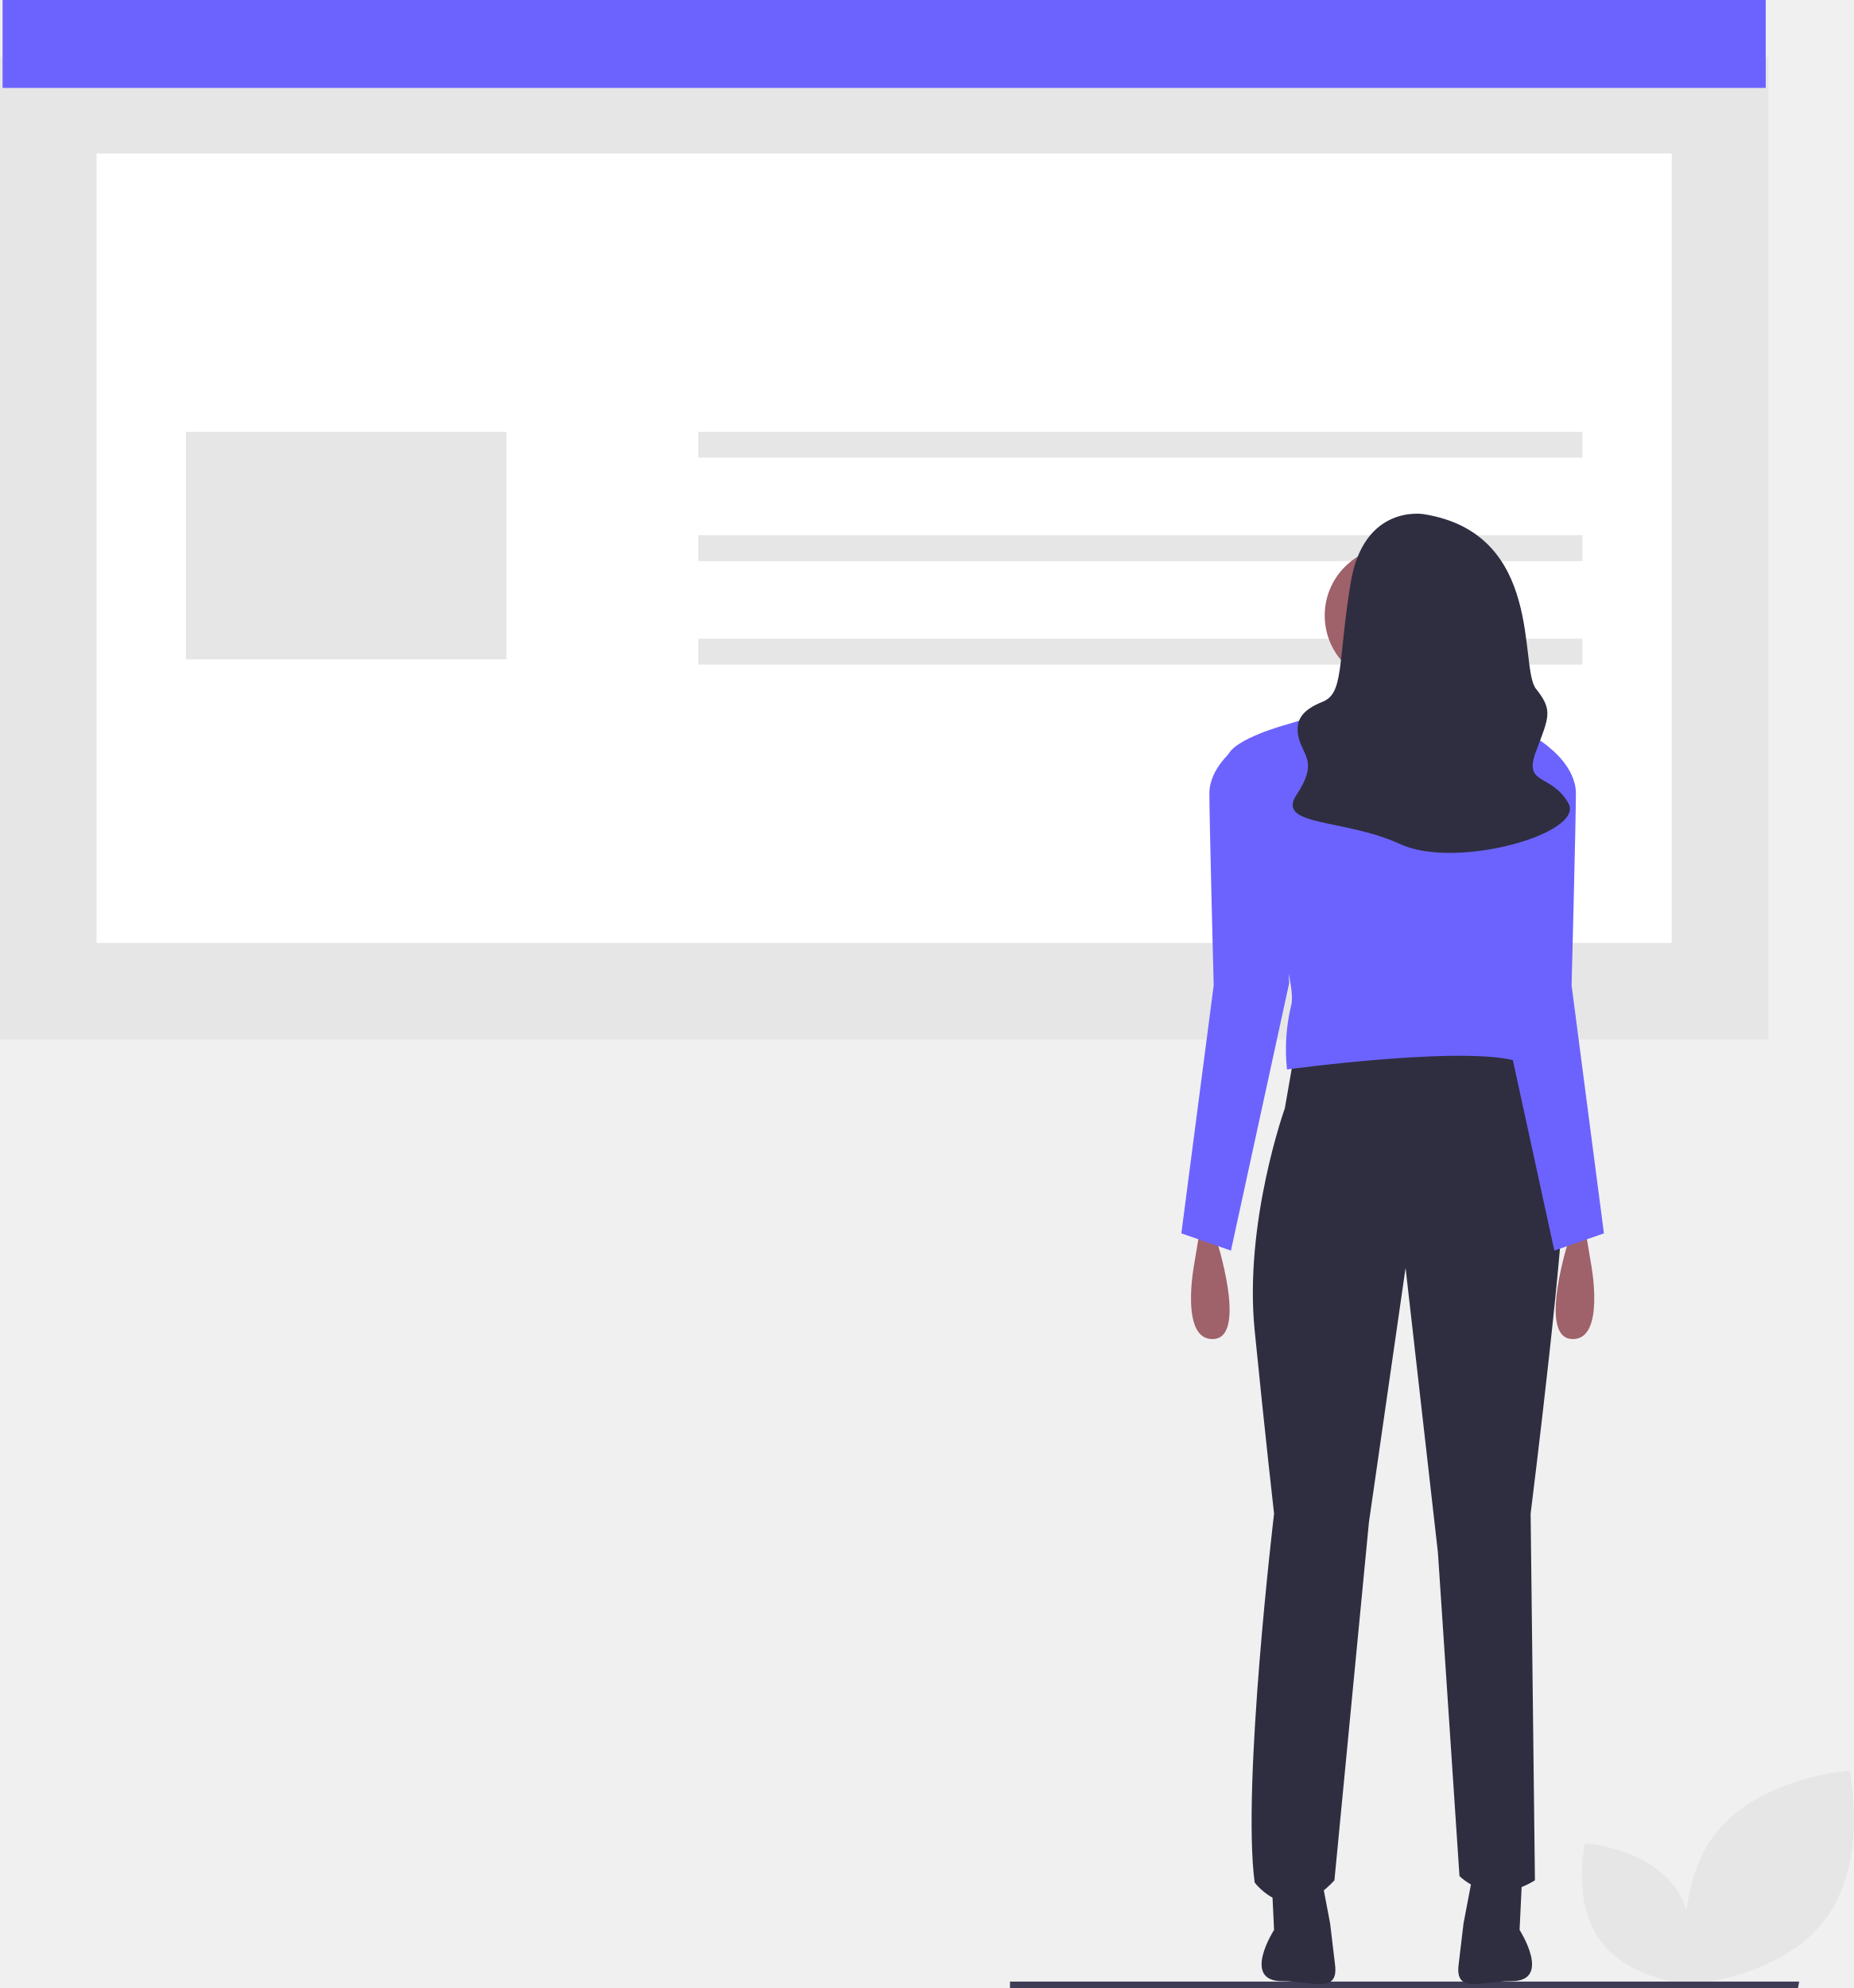
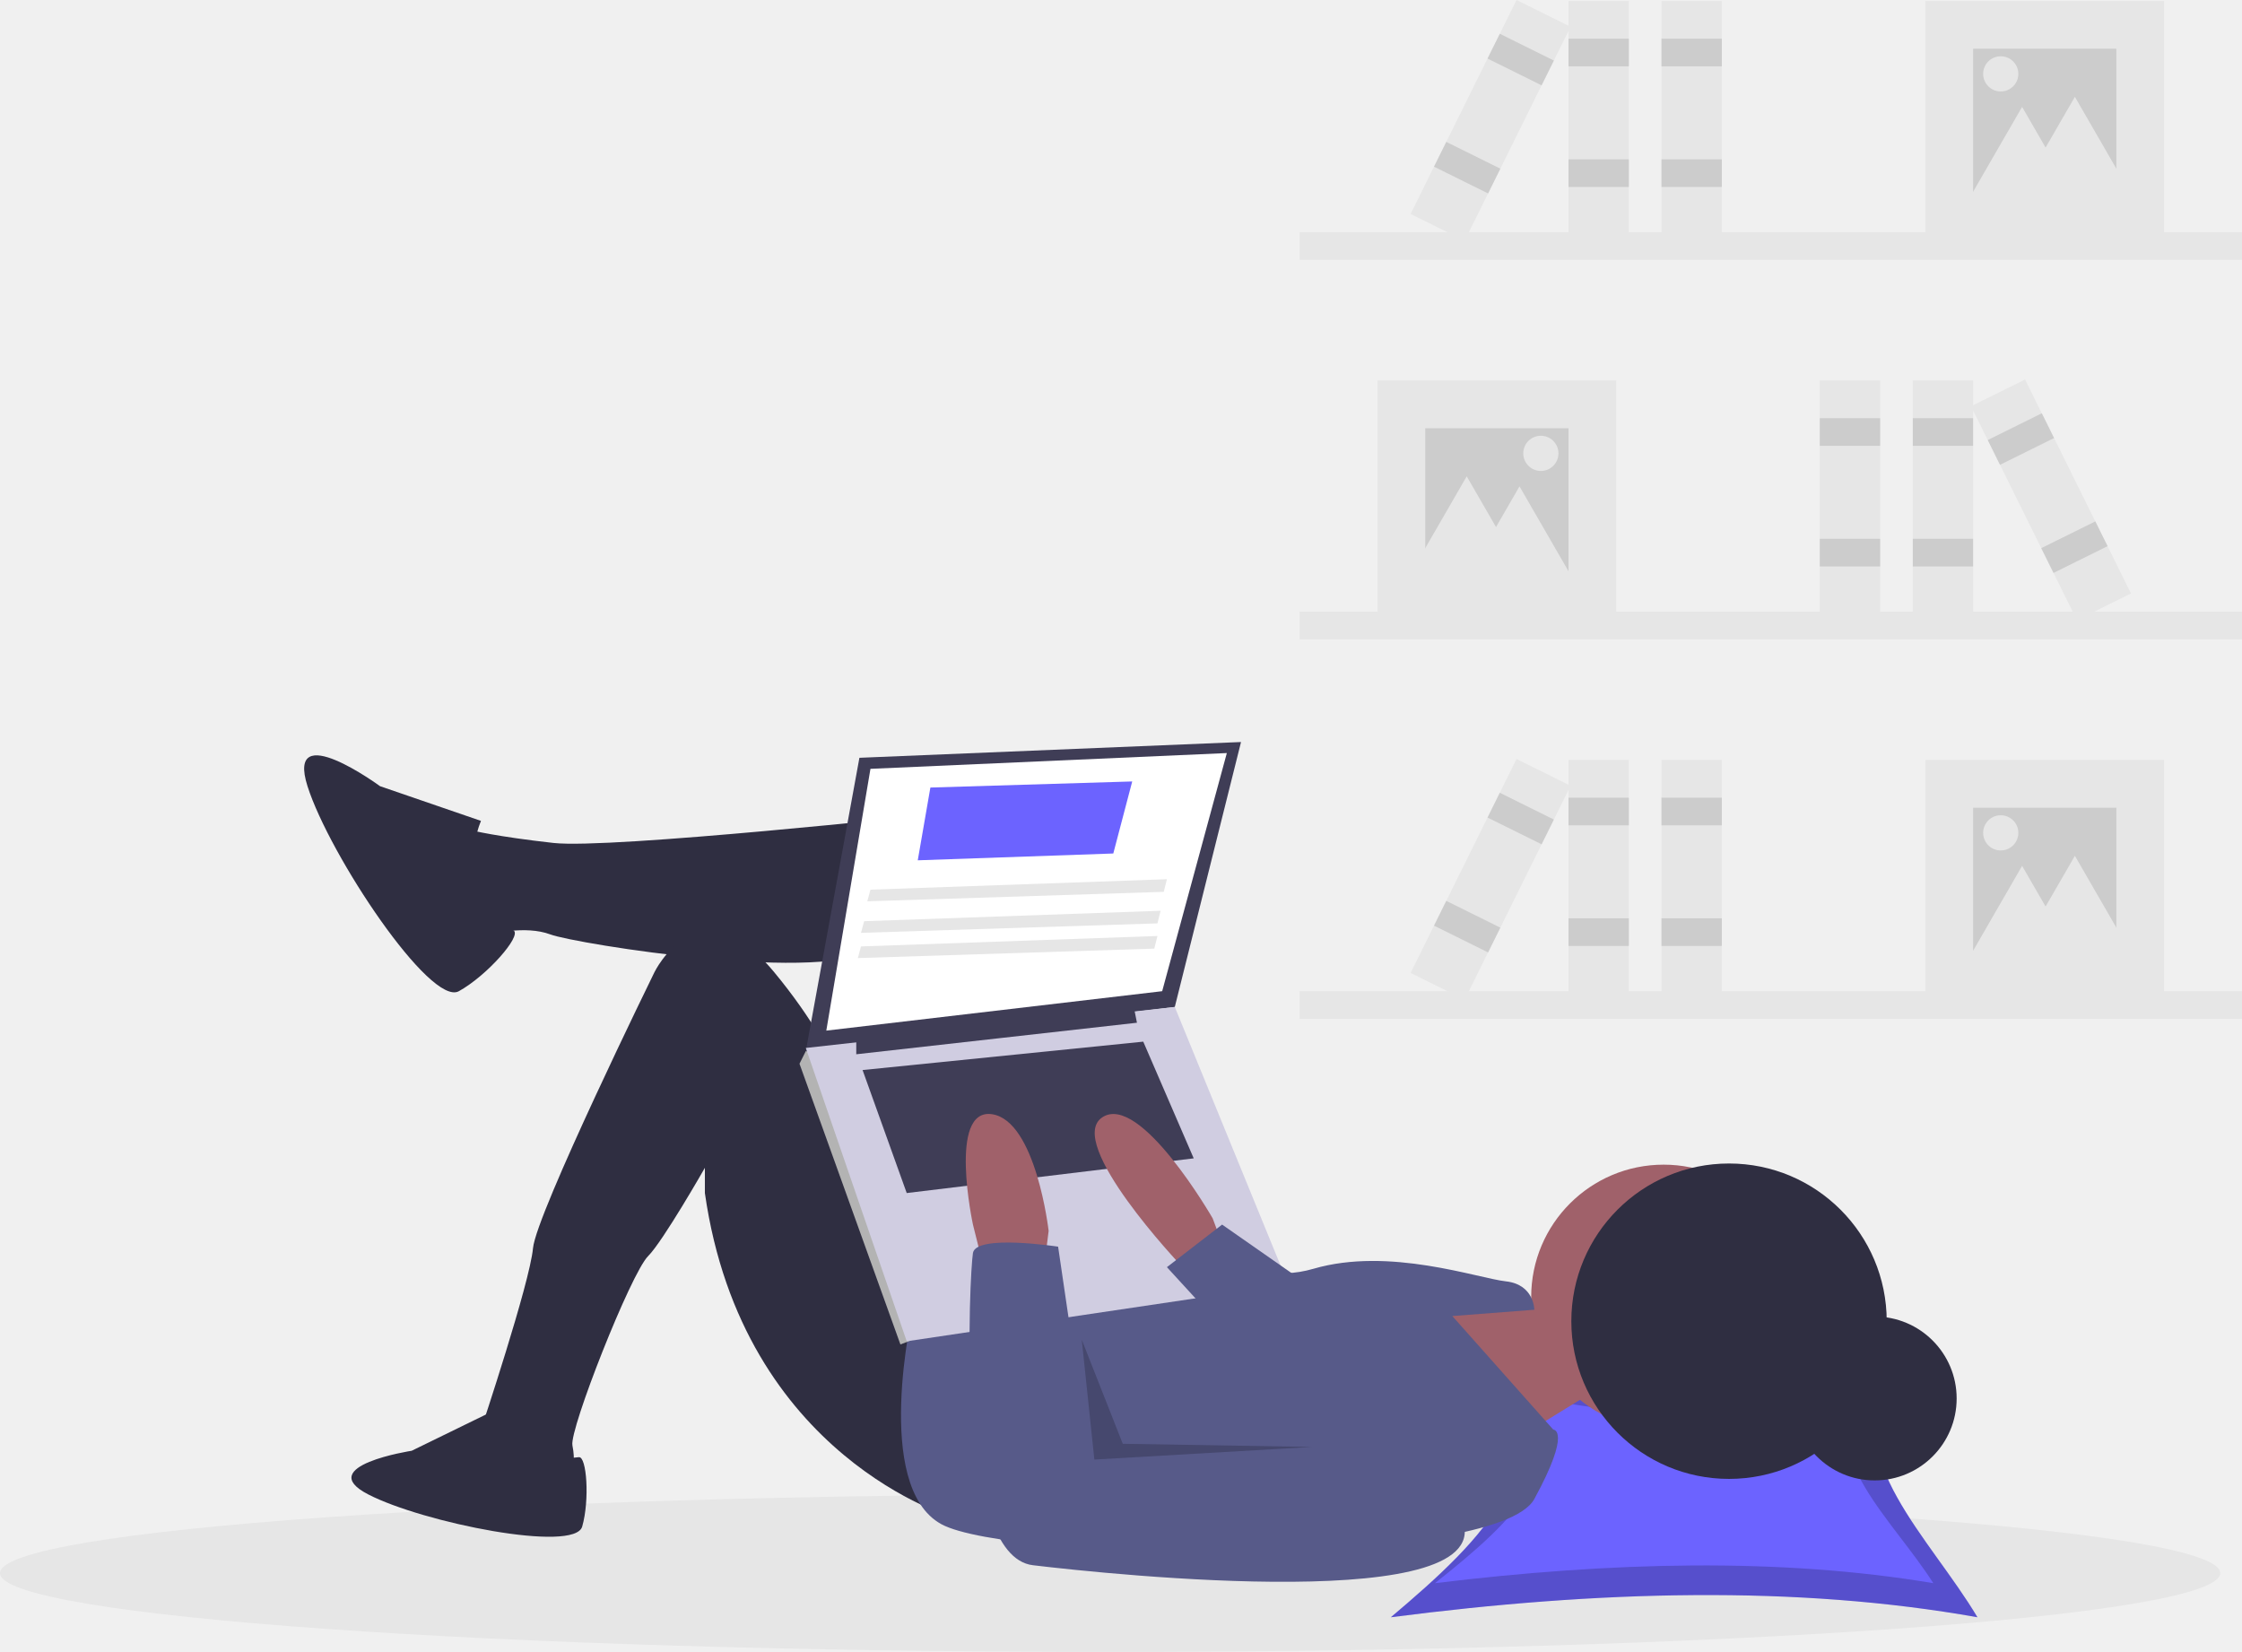
- <svg xmlns="http://www.w3.org/2000/svg" id="adc239e9-c38c-4229-b70b-50c7df3ef2aa" data-name="Layer 1" width="606.352" height="650.047" viewBox="0 0 606.352 650.047">
-   <path d="M893.824,752.518c-14.42,19.311-44.352,21.344-44.352,21.344s-6.554-29.277,7.866-48.588,44.352-21.344,44.352-21.344S908.244,733.207,893.824,752.518Z" transform="translate(-296.8238 -124.9767)" fill="#e6e6e6" />
-   <path d="M820.367,759.777c9.515,12.743,29.267,14.084,29.267,14.084s4.324-19.319-5.191-32.062-29.267-14.084-29.267-14.084S810.852,747.035,820.367,759.777Z" transform="translate(-296.8238 -124.9767)" fill="#e6e6e6" />
-   <polygon points="588.056 650.047 330.318 650.047 330.318 647.941 588.438 647.941 588.056 650.047" fill="#3f3d56" />
-   <rect y="18.602" width="578.34" height="321.3" fill="#e6e6e6" />
-   <path d="M328.406,433.295H843.581V175.161H328.406Z" transform="translate(-296.8238 -124.9767)" fill="#fff" />
-   <rect x="0.846" width="576.649" height="28.748" fill="#6c63ff" />
-   <rect x="60.811" y="141.203" width="104.845" height="74.406" fill="#e6e6e6" />
-   <rect x="228.358" y="141.203" width="289.17" height="8.455" fill="#e6e6e6" />
-   <rect x="228.358" y="175.024" width="289.17" height="8.455" fill="#e6e6e6" />
-   <rect x="228.358" y="208.845" width="289.17" height="8.455" fill="#e6e6e6" />
-   <path d="M719.86,471.151l-2.821,16.218s-13.398,37.372-9.872,72.629,6.346,59.936,6.346,59.936-10.577,88.847-6.346,120.578c0,0,11.282,15.513,26.09-.705l11.282-117.052L756.527,539.549l10.577,93.078,7.051,105.77s9.872,10.577,24.68,1.41l-1.41-119.873s12.692-101.539,10.577-110.001-16.218-41.603-16.218-41.603Z" transform="translate(-296.8238 -124.9767)" fill="#2f2e41" />
-   <path d="M712.809,741.217l.705,14.808s-10.747,16.762,2.65,16.762c.134,0-.132 0,0,0,9.689-.031,18.446,4.33,17.301-5.291l-1.617-13.586-2.821-14.808Z" transform="translate(-296.8238 -124.9767)" fill="#2f2e41" />
-   <path d="M794.519,741.217l-.705,14.808s10.747,16.762-2.65,16.762c-.134,0,.132 0,0,0-9.689-.031-18.446,4.33-17.301-5.291l1.617-13.586,2.821-14.808Z" transform="translate(-296.8238 -124.9767)" fill="#2f2e41" />
-   <circle cx="455.825" cy="201.269" r="22.564" fill="#9f616a" />
-   <path d="M742.777,341.054s2.821,32.436-5.641,37.372,35.257,2.821,35.257,2.821-9.872-38.077-9.167-42.308Z" transform="translate(-296.8238 -124.9767)" fill="#ffb8b8" />
-   <path d="M785.437,361.855s-28.205-12.692-67.693,0c0,0-17.276,4.583-19.391,10.224s23.622,70.161,20.801,81.443a61.235,61.235,0,0,0-1.41,21.154s62.052-8.462,76.86-2.115c0,0-5.641-18.333-4.231-31.026s13.398-71.924,13.398-71.924S797.425,363.266,785.437,361.855Z" transform="translate(-296.8238 -124.9767)" fill="#6c63ff" />
-   <path d="M810.117,529.677s-10.577,32.436.705,33.141,6.346-24.68,6.346-24.68l-1.41-8.462Z" transform="translate(-296.8238 -124.9767)" fill="#9f616a" />
-   <path d="M788.963,373.843l14.808-4.231s8.462,6.346,8.462,14.808-1.41,62.757-1.41,62.757l10.577,81.09-16.218,5.641-19.039-87.436Z" transform="translate(-296.8238 -124.9767)" fill="#6c63ff" />
-   <path d="M694.475,529.677s10.577,32.436-.705,33.141-6.346-24.68-6.346-24.68l1.41-8.462Z" transform="translate(-296.8238 -124.9767)" fill="#9f616a" />
-   <path d="M715.629,373.843l-14.808-4.231s-8.462,6.346-8.462,14.808,1.41,62.757,1.41,62.757l-10.577,81.09,16.218,5.641,19.039-87.436Z" transform="translate(-296.8238 -124.9767)" fill="#6c63ff" />
-   <path d="M762.521,293.105s-19.744-3.526-23.975,22.564-2.115,35.962-9.167,38.782-9.167,6.346-7.756,11.987,6.346,7.756-.705,18.333,15.513,7.756,33.846,16.218,60.641-3.526,55-13.398-14.808-5.641-10.577-16.923,5.641-13.398,0-20.449S802.008,299.451,762.521,293.105Z" transform="translate(-296.8238 -124.9767)" fill="#2f2e41" />
+ <svg xmlns="http://www.w3.org/2000/svg" id="b3df86d2-2022-47c6-a781-bb5144daf06b" data-name="Layer 1" width="802.027" height="590.916" viewBox="0 0 802.027 590.916">
+   <rect x="464.906" y="218.808" width="337.121" height="9.889" fill="#e6e6e6" />
+   <rect x="492.774" y="136.101" width="85.404" height="85.404" fill="#e6e6e6" />
+   <rect x="509.855" y="153.182" width="51.242" height="51.242" fill="#ccc" />
+   <rect x="684.259" y="136.101" width="21.576" height="85.404" fill="#e6e6e6" />
+   <rect x="684.259" y="149.586" width="21.576" height="9.889" fill="#ccc" />
+   <rect x="684.259" y="192.737" width="21.576" height="9.889" fill="#ccc" />
+   <rect x="650.997" y="136.101" width="21.576" height="85.404" fill="#e6e6e6" />
+   <rect x="650.997" y="149.586" width="21.576" height="9.889" fill="#ccc" />
+   <rect x="650.997" y="192.737" width="21.576" height="9.889" fill="#ccc" />
+   <rect x="921.902" y="290.643" width="21.576" height="85.404" transform="translate(-250.0565 293.892) rotate(-26.3396)" fill="#e6e6e6" />
+   <rect x="911.133" y="306.647" width="21.576" height="9.889" transform="translate(-241.5231 286.8553) rotate(-26.3396)" fill="#ccc" />
+   <rect x="930.279" y="345.319" width="21.576" height="9.889" transform="translate(-256.6936 299.365) rotate(-26.3396)" fill="#ccc" />
+   <polygon points="524.688 170.382 535.554 189.201 546.419 208.02 524.688 208.02 502.958 208.02 513.823 189.201 524.688 170.382" fill="#e6e6e6" />
+   <polygon points="543.567 173.978 554.432 192.797 565.298 211.616 543.567 211.616 521.837 211.616 532.702 192.797 543.567 173.978" fill="#e6e6e6" />
+   <circle cx="551.209" cy="162.171" r="6.293" fill="#e6e6e6" />
+   <rect x="663.892" y="237.602" width="337.121" height="9.889" transform="translate(1465.919 330.5513) rotate(-180)" fill="#e6e6e6" />
+   <rect x="887.741" y="154.895" width="85.404" height="85.404" transform="translate(1661.899 240.6523) rotate(-180)" fill="#e6e6e6" />
+   <rect x="904.821" y="171.976" width="51.242" height="51.242" transform="translate(1661.899 240.6523) rotate(-180)" fill="#ccc" />
+   <rect x="760.084" y="154.895" width="21.576" height="85.404" transform="translate(1342.757 240.6523) rotate(-180)" fill="#e6e6e6" />
+   <rect x="760.084" y="168.38" width="21.576" height="9.889" transform="translate(1342.757 192.1068) rotate(-180)" fill="#ccc" />
+   <rect x="760.084" y="211.531" width="21.576" height="9.889" transform="translate(1342.757 278.4099) rotate(-180)" fill="#ccc" />
+   <rect x="793.347" y="154.895" width="21.576" height="85.404" transform="translate(1409.283 240.6523) rotate(-180)" fill="#e6e6e6" />
+   <rect x="793.347" y="168.38" width="21.576" height="9.889" transform="translate(1409.283 192.1068) rotate(-180)" fill="#ccc" />
+   <rect x="793.347" y="211.531" width="21.576" height="9.889" transform="translate(1409.283 278.4099) rotate(-180)" fill="#ccc" />
+   <rect x="721.427" y="154.895" width="21.576" height="85.404" transform="translate(1101.754 545.0149) rotate(-153.6604)" fill="#e6e6e6" />
+   <rect x="732.197" y="170.9" width="21.576" height="9.889" transform="translate(1131.826 508.5461) rotate(-153.6604)" fill="#ccc" />
+   <rect x="713.051" y="209.571" width="21.576" height="9.889" transform="translate(1078.364 573.3795) rotate(-153.6604)" fill="#ccc" />
+   <polygon points="742.244 34.634 731.379 53.453 720.514 72.272 742.244 72.272 763.975 72.272 753.109 53.453 742.244 34.634" fill="#e6e6e6" />
+   <polygon points="723.365 38.23 712.5 57.049 701.635 75.868 723.365 75.868 745.096 75.868 734.231 57.049 723.365 38.23" fill="#e6e6e6" />
+   <circle cx="715.724" cy="26.424" r="6.293" fill="#e6e6e6" />
+   <rect x="663.892" y="509.097" width="337.121" height="9.889" transform="translate(1465.919 873.5416) rotate(-180)" fill="#e6e6e6" />
+   <rect x="887.741" y="426.39" width="85.404" height="85.404" transform="translate(1661.899 783.6425) rotate(-180)" fill="#e6e6e6" />
+   <rect x="904.821" y="443.471" width="51.242" height="51.242" transform="translate(1661.899 783.6425) rotate(-180)" fill="#ccc" />
+   <rect x="760.084" y="426.39" width="21.576" height="85.404" transform="translate(1342.757 783.6425) rotate(-180)" fill="#e6e6e6" />
+   <rect x="760.084" y="439.875" width="21.576" height="9.889" transform="translate(1342.757 735.0971) rotate(-180)" fill="#ccc" />
+   <rect x="760.084" y="483.027" width="21.576" height="9.889" transform="translate(1342.757 821.4002) rotate(-180)" fill="#ccc" />
+   <rect x="793.347" y="426.39" width="21.576" height="85.404" transform="translate(1409.283 783.6425) rotate(-180)" fill="#e6e6e6" />
+   <rect x="793.347" y="439.875" width="21.576" height="9.889" transform="translate(1409.283 735.0971) rotate(-180)" fill="#ccc" />
+   <rect x="793.347" y="483.027" width="21.576" height="9.889" transform="translate(1409.283 821.4002) rotate(-180)" fill="#ccc" />
+   <rect x="721.427" y="426.39" width="21.576" height="85.404" transform="translate(981.2936 1059.819) rotate(-153.6604)" fill="#e6e6e6" />
+   <rect x="732.197" y="442.395" width="21.576" height="9.889" transform="translate(1011.366 1023.35) rotate(-153.6604)" fill="#ccc" />
+   <rect x="713.051" y="481.067" width="21.576" height="9.889" transform="translate(957.9038 1088.183) rotate(-153.6604)" fill="#ccc" />
+   <polygon points="742.244 306.129 731.379 324.948 720.514 343.768 742.244 343.768 763.975 343.768 753.109 324.948 742.244 306.129" fill="#e6e6e6" />
+   <polygon points="723.365 309.725 712.5 328.544 701.635 347.364 723.365 347.364 745.096 347.364 734.231 328.544 723.365 309.725" fill="#e6e6e6" />
+   <circle cx="715.724" cy="297.919" r="6.293" fill="#e6e6e6" />
+   <ellipse cx="397.129" cy="562.711" rx="397.129" ry="28.205" fill="#e6e6e6" />
+   <path d="M906.373,733.048c-64.755-11.525-135.567-9.609-209.847,0,33.855-28.581,63.075-57.163,29.219-85.744,66.039,13.624,75.289,12.245,148.752,0C857.459,675.885,889.334,704.467,906.373,733.048Z" transform="translate(-198.9865 -154.5418)" fill="#6c63ff" />
+   <path d="M906.373,733.048c-64.755-11.525-135.567-9.609-209.847,0,33.855-28.581,63.075-57.163,29.219-85.744,66.039,13.624,75.289,12.245,148.752,0C857.459,675.885,889.334,704.467,906.373,733.048Z" transform="translate(-198.9865 -154.5418)" opacity="0.2" />
+   <path d="M890.578,720.854c-55.007-9.2-115.159-7.67-178.257,0C741.08,698.04,765.901,675.226,737.142,652.412c56.098,10.875,63.955,9.774,126.359,0C849.027,675.226,876.104,698.04,890.578,720.854Z" transform="translate(-198.9865 -154.5418)" fill="#6c63ff" />
+   <circle cx="670.64" cy="500.244" r="29.309" fill="#2f2e41" />
+   <polygon points="537.591 466.249 557.899 469.634 568.053 498.967 538.72 517.019 504.873 466.249 536.463 466.249 537.591 466.249" fill="#a0616a" />
+   <circle cx="595.13" cy="463.993" r="47.385" fill="#a0616a" />
+   <path d="M532.372,445.919s-115.077,12.41-135.385,10.154-29.333-4.513-29.333-4.513-13.539,18.051-6.769,25.949A48.822,48.822,0,0,0,374.423,488.791s12.41-3.385,21.436,0,100.411,18.051,116.205,4.513S532.372,445.919,532.372,445.919Z" transform="translate(-198.9865 -154.5418)" fill="#2f2e41" />
+   <path d="M540.27,697.509s-75.59-21.436-89.128-116.205v-9.026S436.185,598.516,430.833,603.868c-6.205,6.205-28.205,62.051-27.077,67.693s0,7.897,0,7.897l-32.718-3.385V665.919s17.487-52.462,18.615-64.872,43.436-98.718,43.436-98.718,15.795-32.718,42.872,0,29.333,55.282,29.333,55.282l34.974,67.693Z" transform="translate(-198.9865 -154.5418)" fill="#2f2e41" />
+   <path d="M371.038,448.175l-36.103-12.41s-33.846-24.821-25.949,0,44,78.975,54.154,73.334,22.366-19.643,19.644-21.668S362.013,470.739,371.038,448.175Z" transform="translate(-198.9865 -154.5418)" fill="#2f2e41" />
+   <path d="M375.402,659.259l-29.144,14.233s-35.244,5.422-15.589,15.589,73.876,21.011,76.587,11.522,1.635-25.236-1.216-24.818S383.535,678.236,375.402,659.259Z" transform="translate(-198.9865 -154.5418)" fill="#2f2e41" />
+   <path d="M525.603,623.048s-14.667,63.18,10.154,76.718S734.322,715.561,747.86,690.74s6.769-24.821,6.769-24.821l-36.103-40.616L747.86,623.048s0-9.026-10.154-10.154-41.744-12.41-68.821-4.513-42.872-15.795-42.872-15.795Z" transform="translate(-198.9865 -154.5418)" fill="#575a89" />
+   <polygon points="307.437 271.069 288.257 375.993 420.258 360.198 443.95 265.428 307.437 271.069" fill="#3f3d56" />
+   <polygon points="311.386 275.018 295.591 368.659 415.745 354.557 438.873 269.377 311.386 275.018" fill="#fff" />
+   <polygon points="292.77 377.121 288.257 375.993 286.001 380.505 322.104 480.916 325.499 479.618 326.616 473.019 292.77 377.121" fill="#b3b3b3" />
+   <polygon points="288.257 374.864 324.36 479.788 460.873 459.48 420.258 360.198 288.257 374.864" fill="#d0cde1" />
+   <polygon points="306.309 371.48 306.309 377.121 406.719 365.839 405.591 360.198 306.309 371.48" fill="#3f3d56" />
+   <polygon points="308.565 382.762 324.36 426.762 427.027 414.352 408.976 372.608 308.565 382.762" fill="#3f3d56" />
+   <path d="M636.167,599.355l-3.385-9.026s-25.949-45.128-39.487-36.103,28.205,53.026,28.205,53.026h13.539Z" transform="translate(-198.9865 -154.5418)" fill="#a0616a" />
+   <path d="M550.423,606.124l-3.385-13.539s-9.026-41.744,6.769-39.487,20.308,41.744,20.308,41.744l-1.128,9.026Z" transform="translate(-198.9865 -154.5418)" fill="#a0616a" />
+   <path d="M577.501,600.483s-29.333-4.513-30.462,2.256-6.769,108.308,21.436,111.693,168.103,18.051,153.436-16.923-37.231-30.462-37.231-30.462L588.783,677.202Z" transform="translate(-198.9865 -154.5418)" fill="#575a89" />
+   <polygon points="467.078 458.916 437.181 438.044 417.437 453.275 442.258 480.352 467.078 458.916" fill="#575a89" />
+   <polygon points="386.976 479.224 391.488 522.096 469.335 517.583 401.642 516.455 386.976 479.224" opacity="0.2" />
+   <circle cx="618.521" cy="472.603" r="56.41" fill="#2f2e41" />
+   <polygon points="328.309 307.736 398.258 305.301 405.027 279.531 332.822 281.71 328.309 307.736" fill="#6c63ff" />
+   <polygon points="310.258 322.403 416.309 319.018 417.437 314.505 311.386 318.239 310.258 322.403" fill="#e6e6e6" />
+   <polygon points="308.001 333.685 414.053 330.3 415.181 325.787 309.129 329.521 308.001 333.685" fill="#e6e6e6" />
+   <polygon points="306.873 342.71 412.924 339.326 414.053 334.813 308.001 338.546 306.873 342.71" fill="#e6e6e6" />
</svg>
